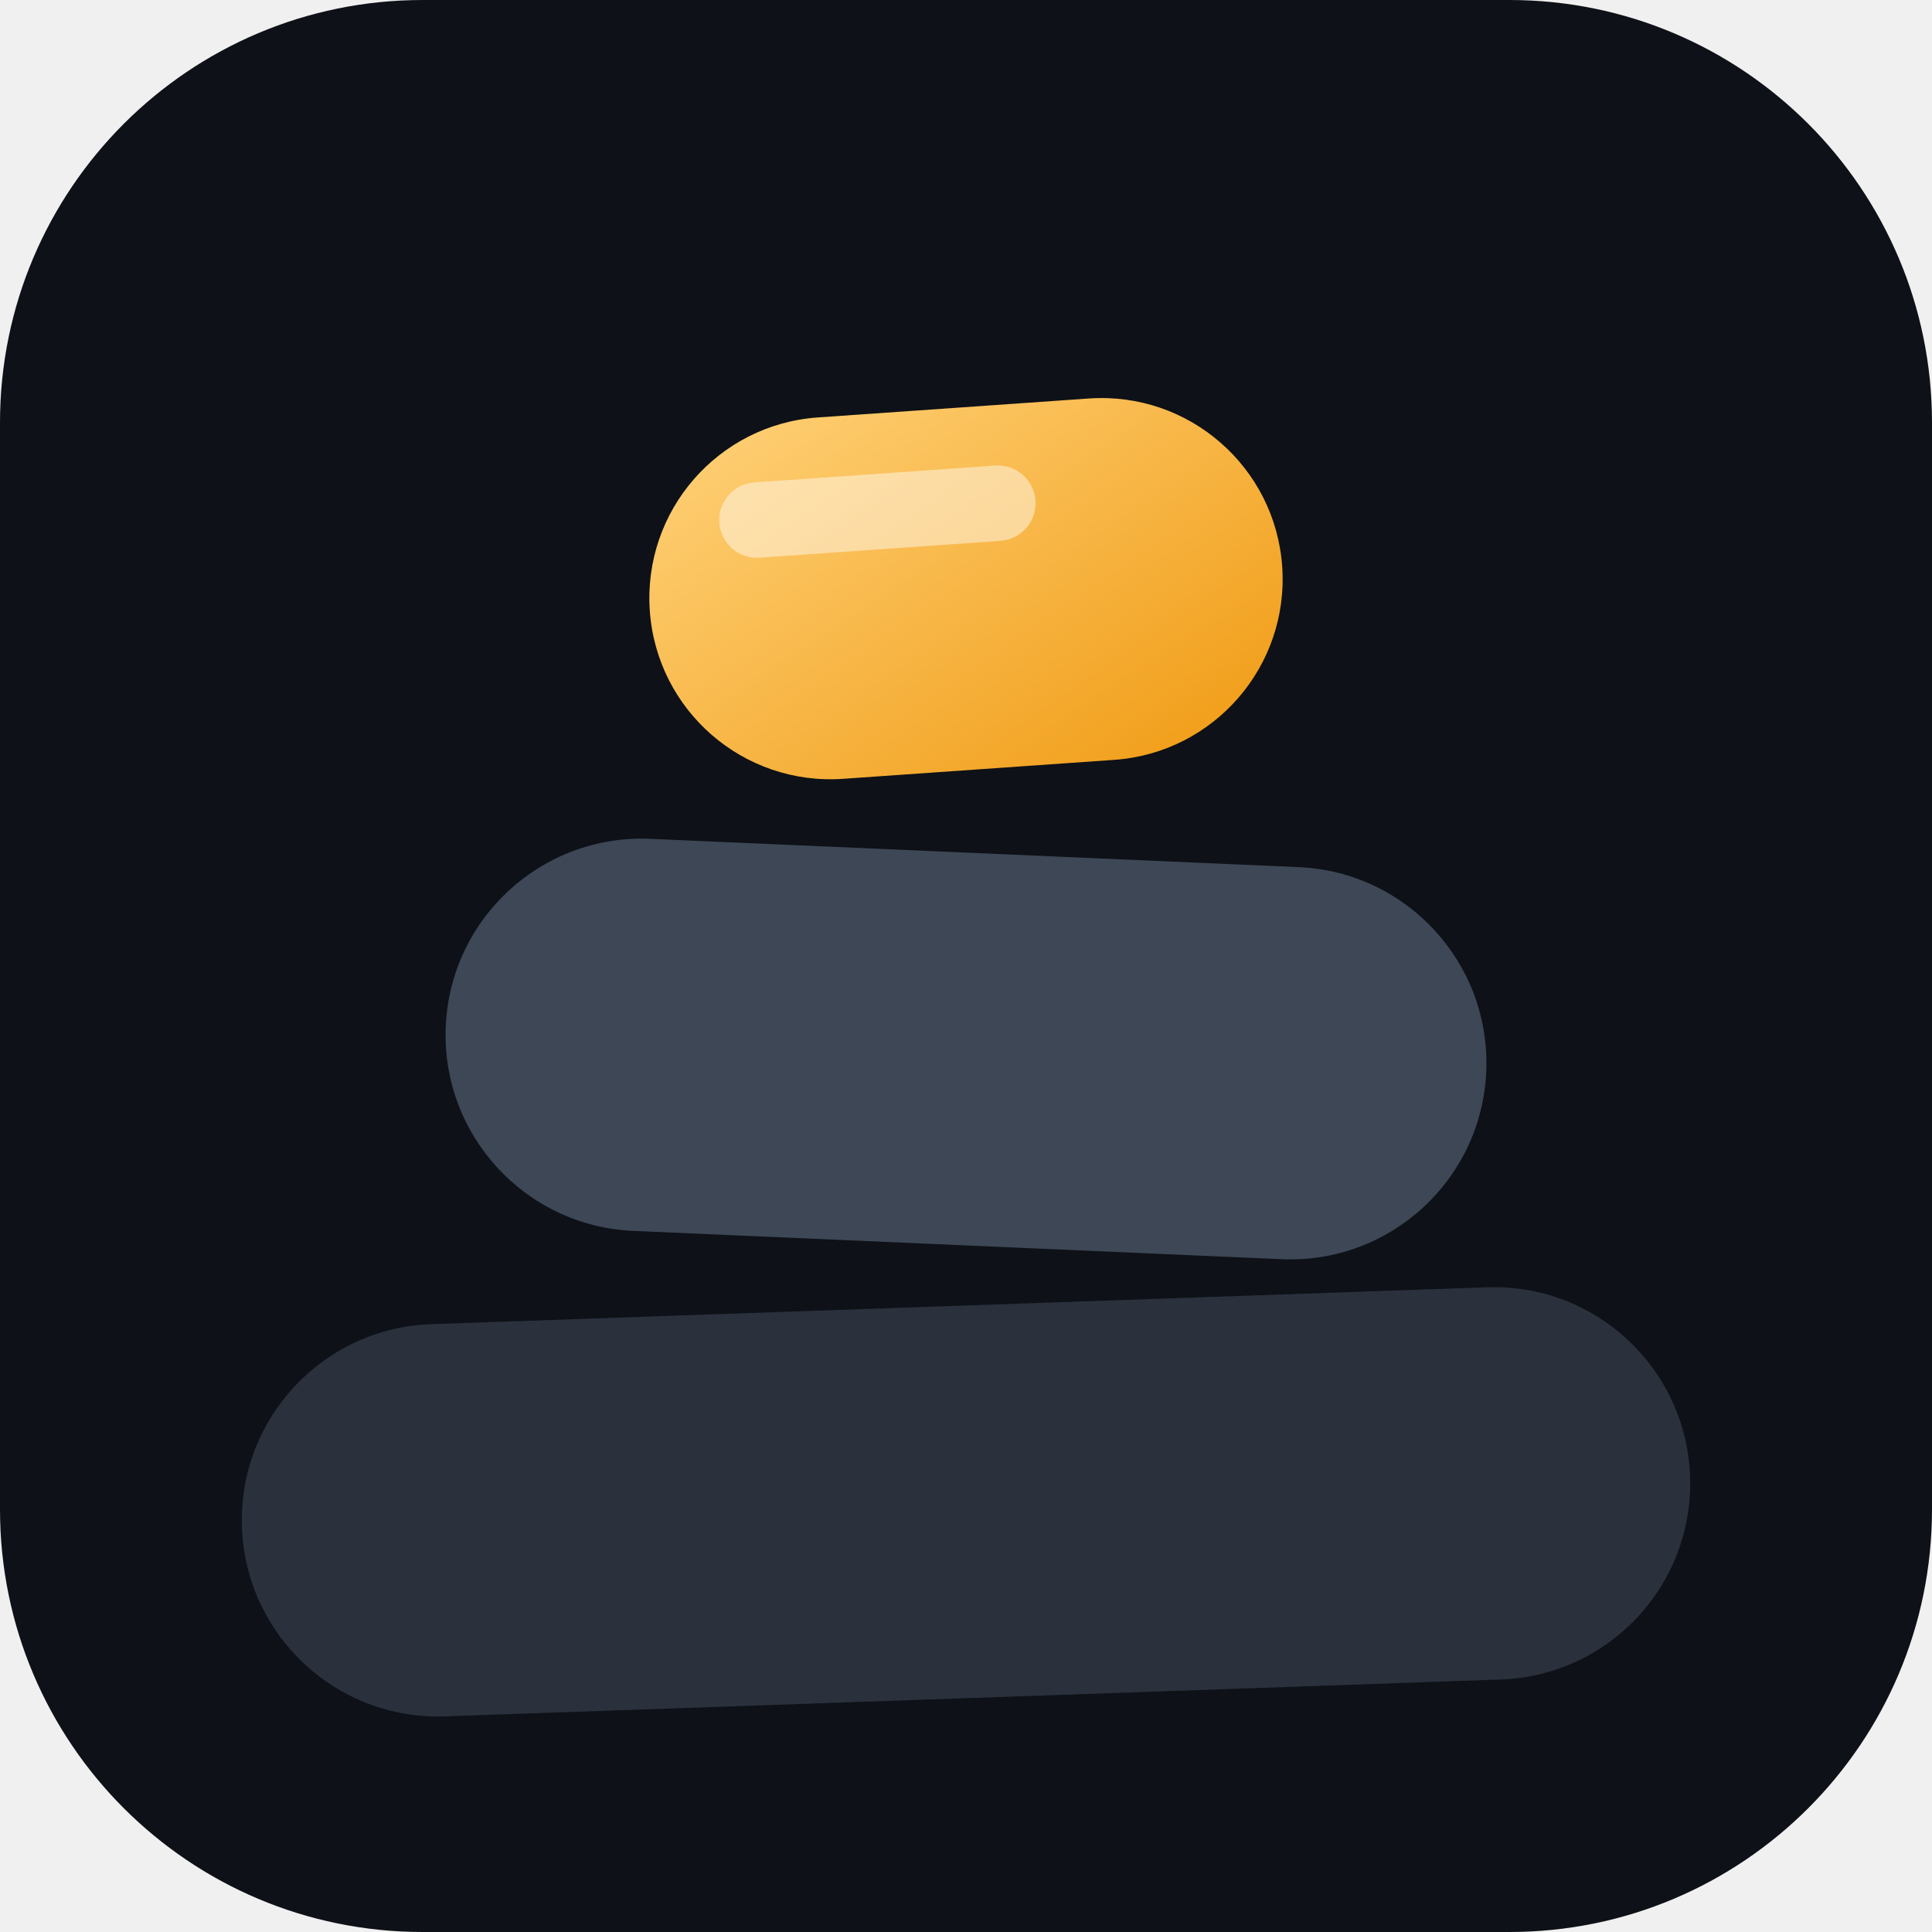
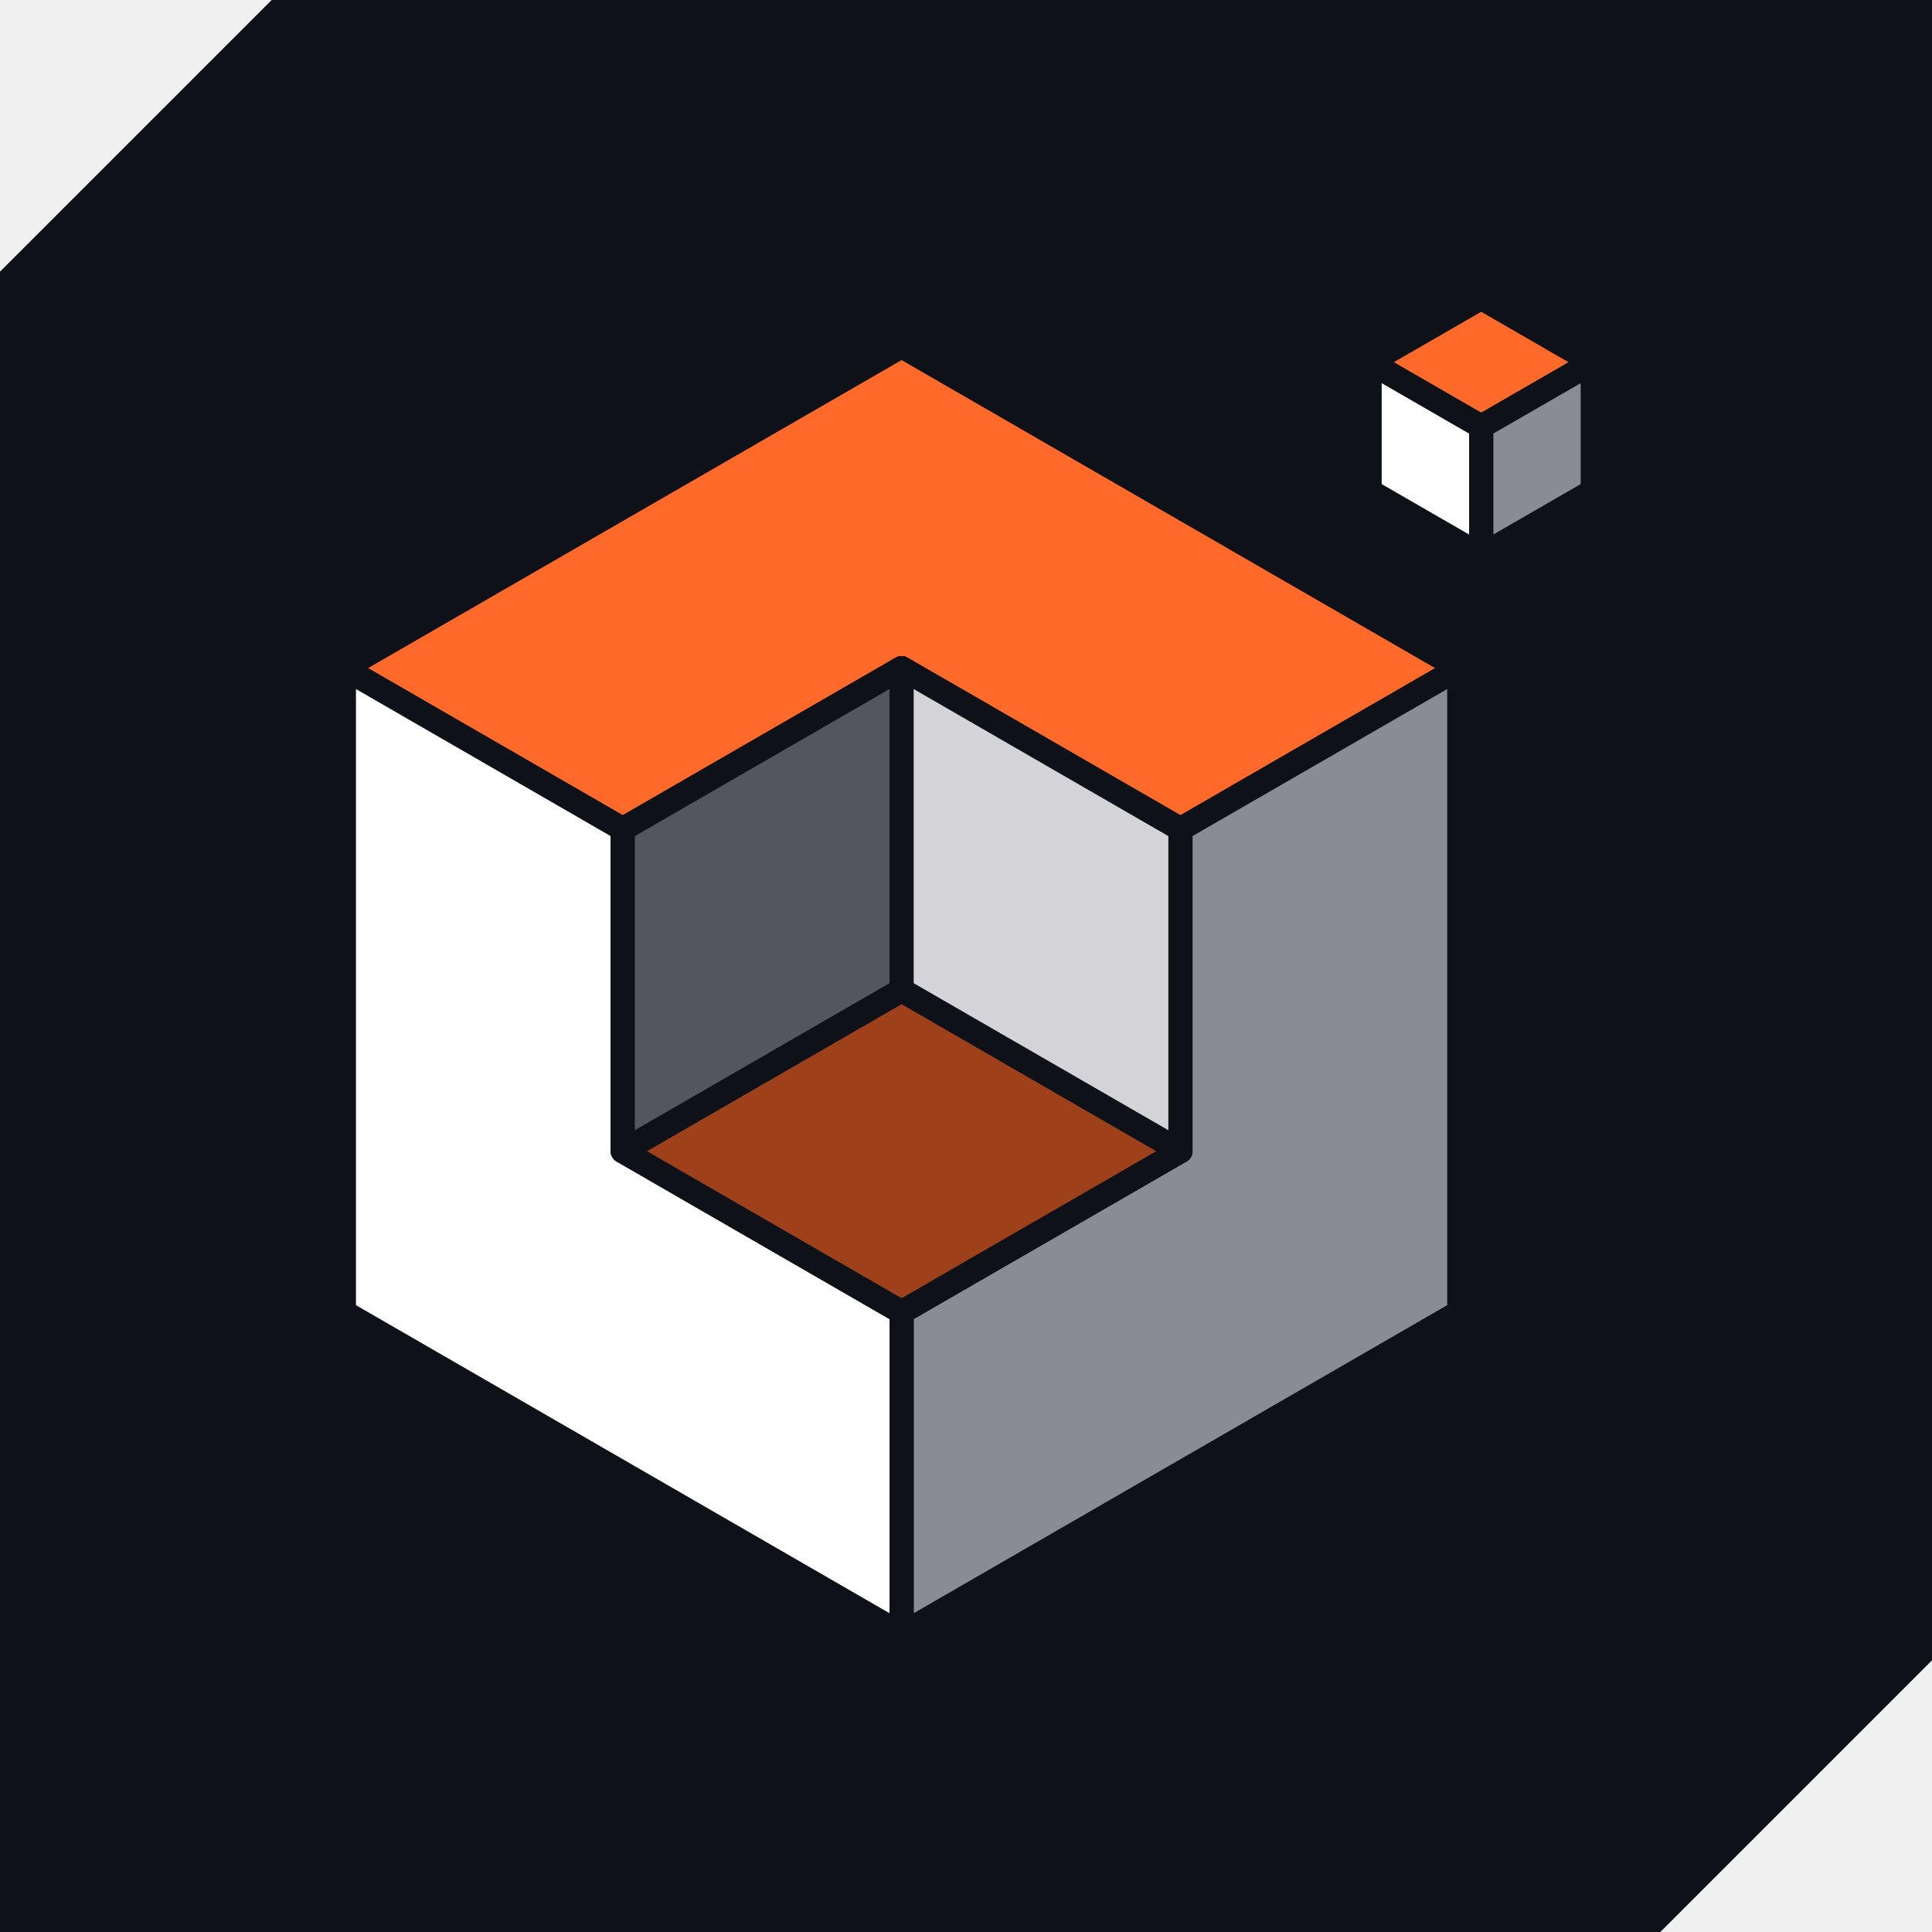
<svg xmlns="http://www.w3.org/2000/svg" viewBox="0 0 512 512">
-   <defs>
-     <linearGradient id="t" x1="0" y1="0" x2="1" y2="1">
-       <stop offset="0" stop-color="#ffd27a" />
-       <stop offset="1" stop-color="#f09a12" />
-     </linearGradient>
-   </defs>
-   <rect width="512" height="512" rx="112" fill="#0e1117" />
-   <rect x="64" y="346" width="384" height="104" rx="52" fill="#2a313d" transform="rotate(-2 256 398)" />
-   <rect x="118" y="226" width="276" height="104" rx="52" fill="#3d4756" transform="rotate(2.5 256 278)" />
-   <rect x="172" y="108" width="168" height="96" rx="48" fill="url(#t)" transform="rotate(-4 256 156)" />
-   <rect x="192" y="124" width="84" height="20" rx="10" fill="#fff" opacity=".45" transform="rotate(-4 256 156)" />
+   <path d="M72 0h440v440l-72 72H0V72z" fill="#0e1117" />
+   <g transform="translate(64 64) scale(2.1333)" stroke="#0e1117" stroke-width="3" stroke-linejoin="round">
+     <g transform="translate(-18 -7)">
+       <polygon points="100,20 169.28,60 134.64,80 100,60 65.36,80 30.72,60" fill="#FF6A2B" />
+       <polygon points="169.28,60 169.28,140 100,180 100,140 134.64,120 134.64,80" fill="#8B8B95" />
+       <polygon points="30.72,60 65.36,80 65.36,120 100,140 100,180 30.72,140" fill="#FFFFFF" />
+       <polygon points="100,100 134.64,120 100,140 65.36,120" fill="#9E411A" />
+       <polygon points="100,60 100,100 65.36,120 65.36,80" fill="#55555E" />
+       <polygon points="100,60 134.64,80 134.64,120 100,100" fill="#D4D4D8" />
+       <polygon points="172,14 185.86,22 172,30 158.14,22" fill="#FF6A2B" />
+       <polygon points="172,30 185.86,22 185.86,38 172,46" fill="#8B8B95" />
+       <polygon points="158.14,22 172,30 172,46 158.14,38" fill="#FFFFFF" />
+     </g>
+   </g>
</svg>
